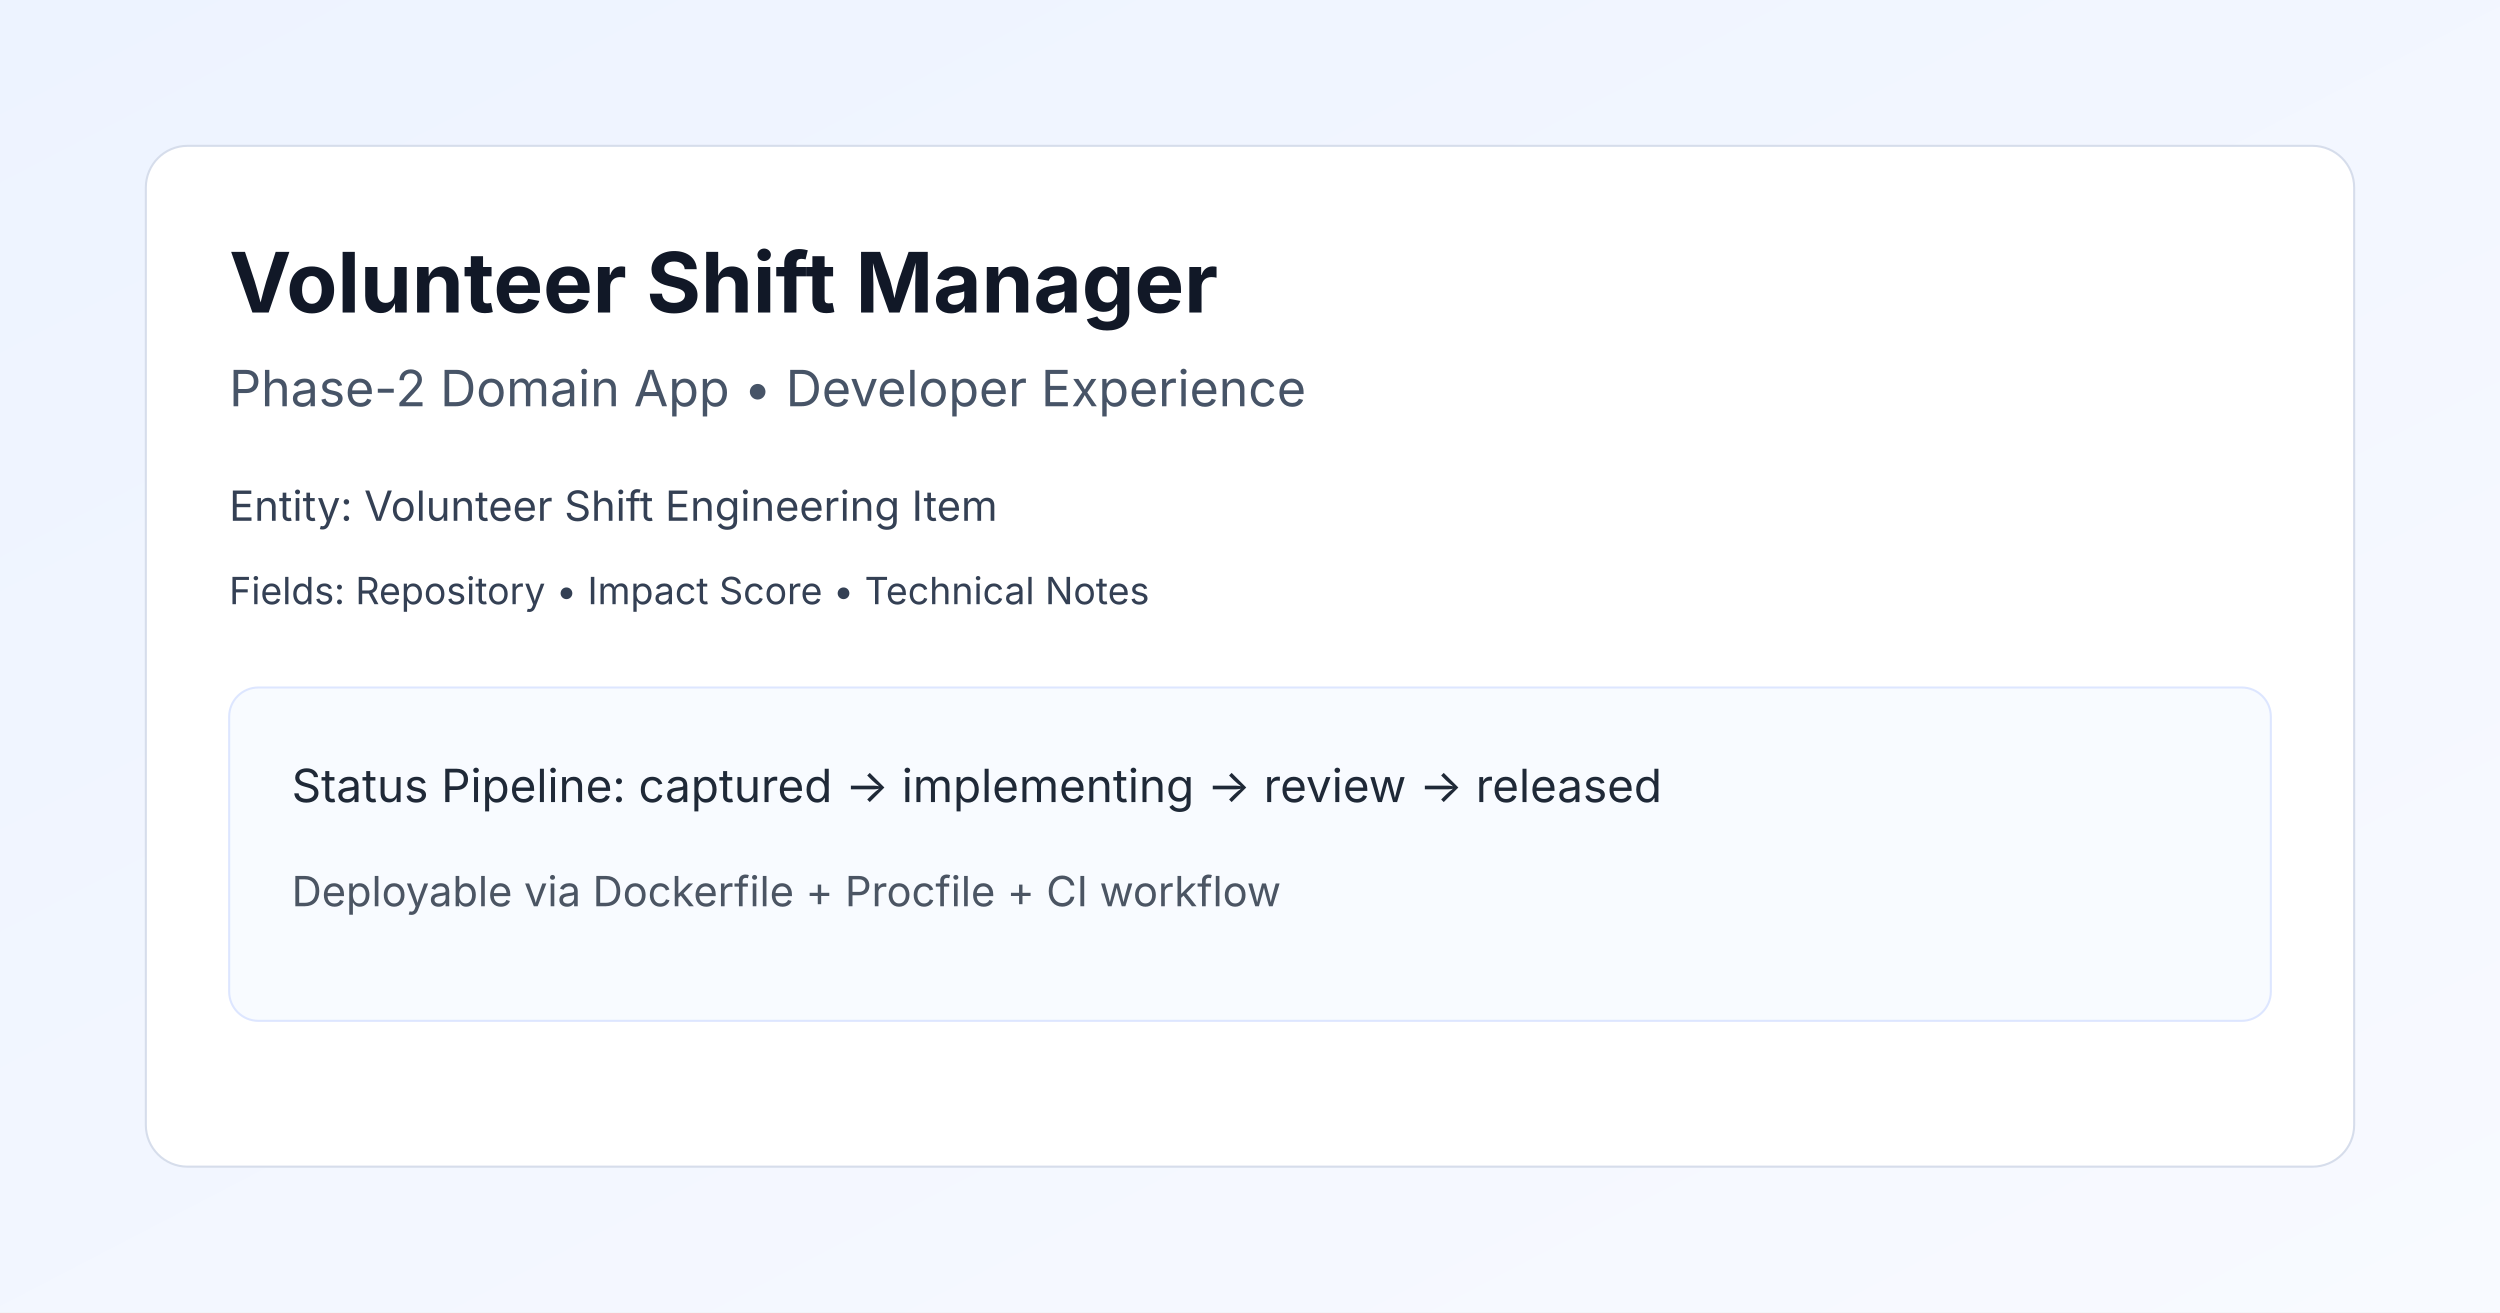
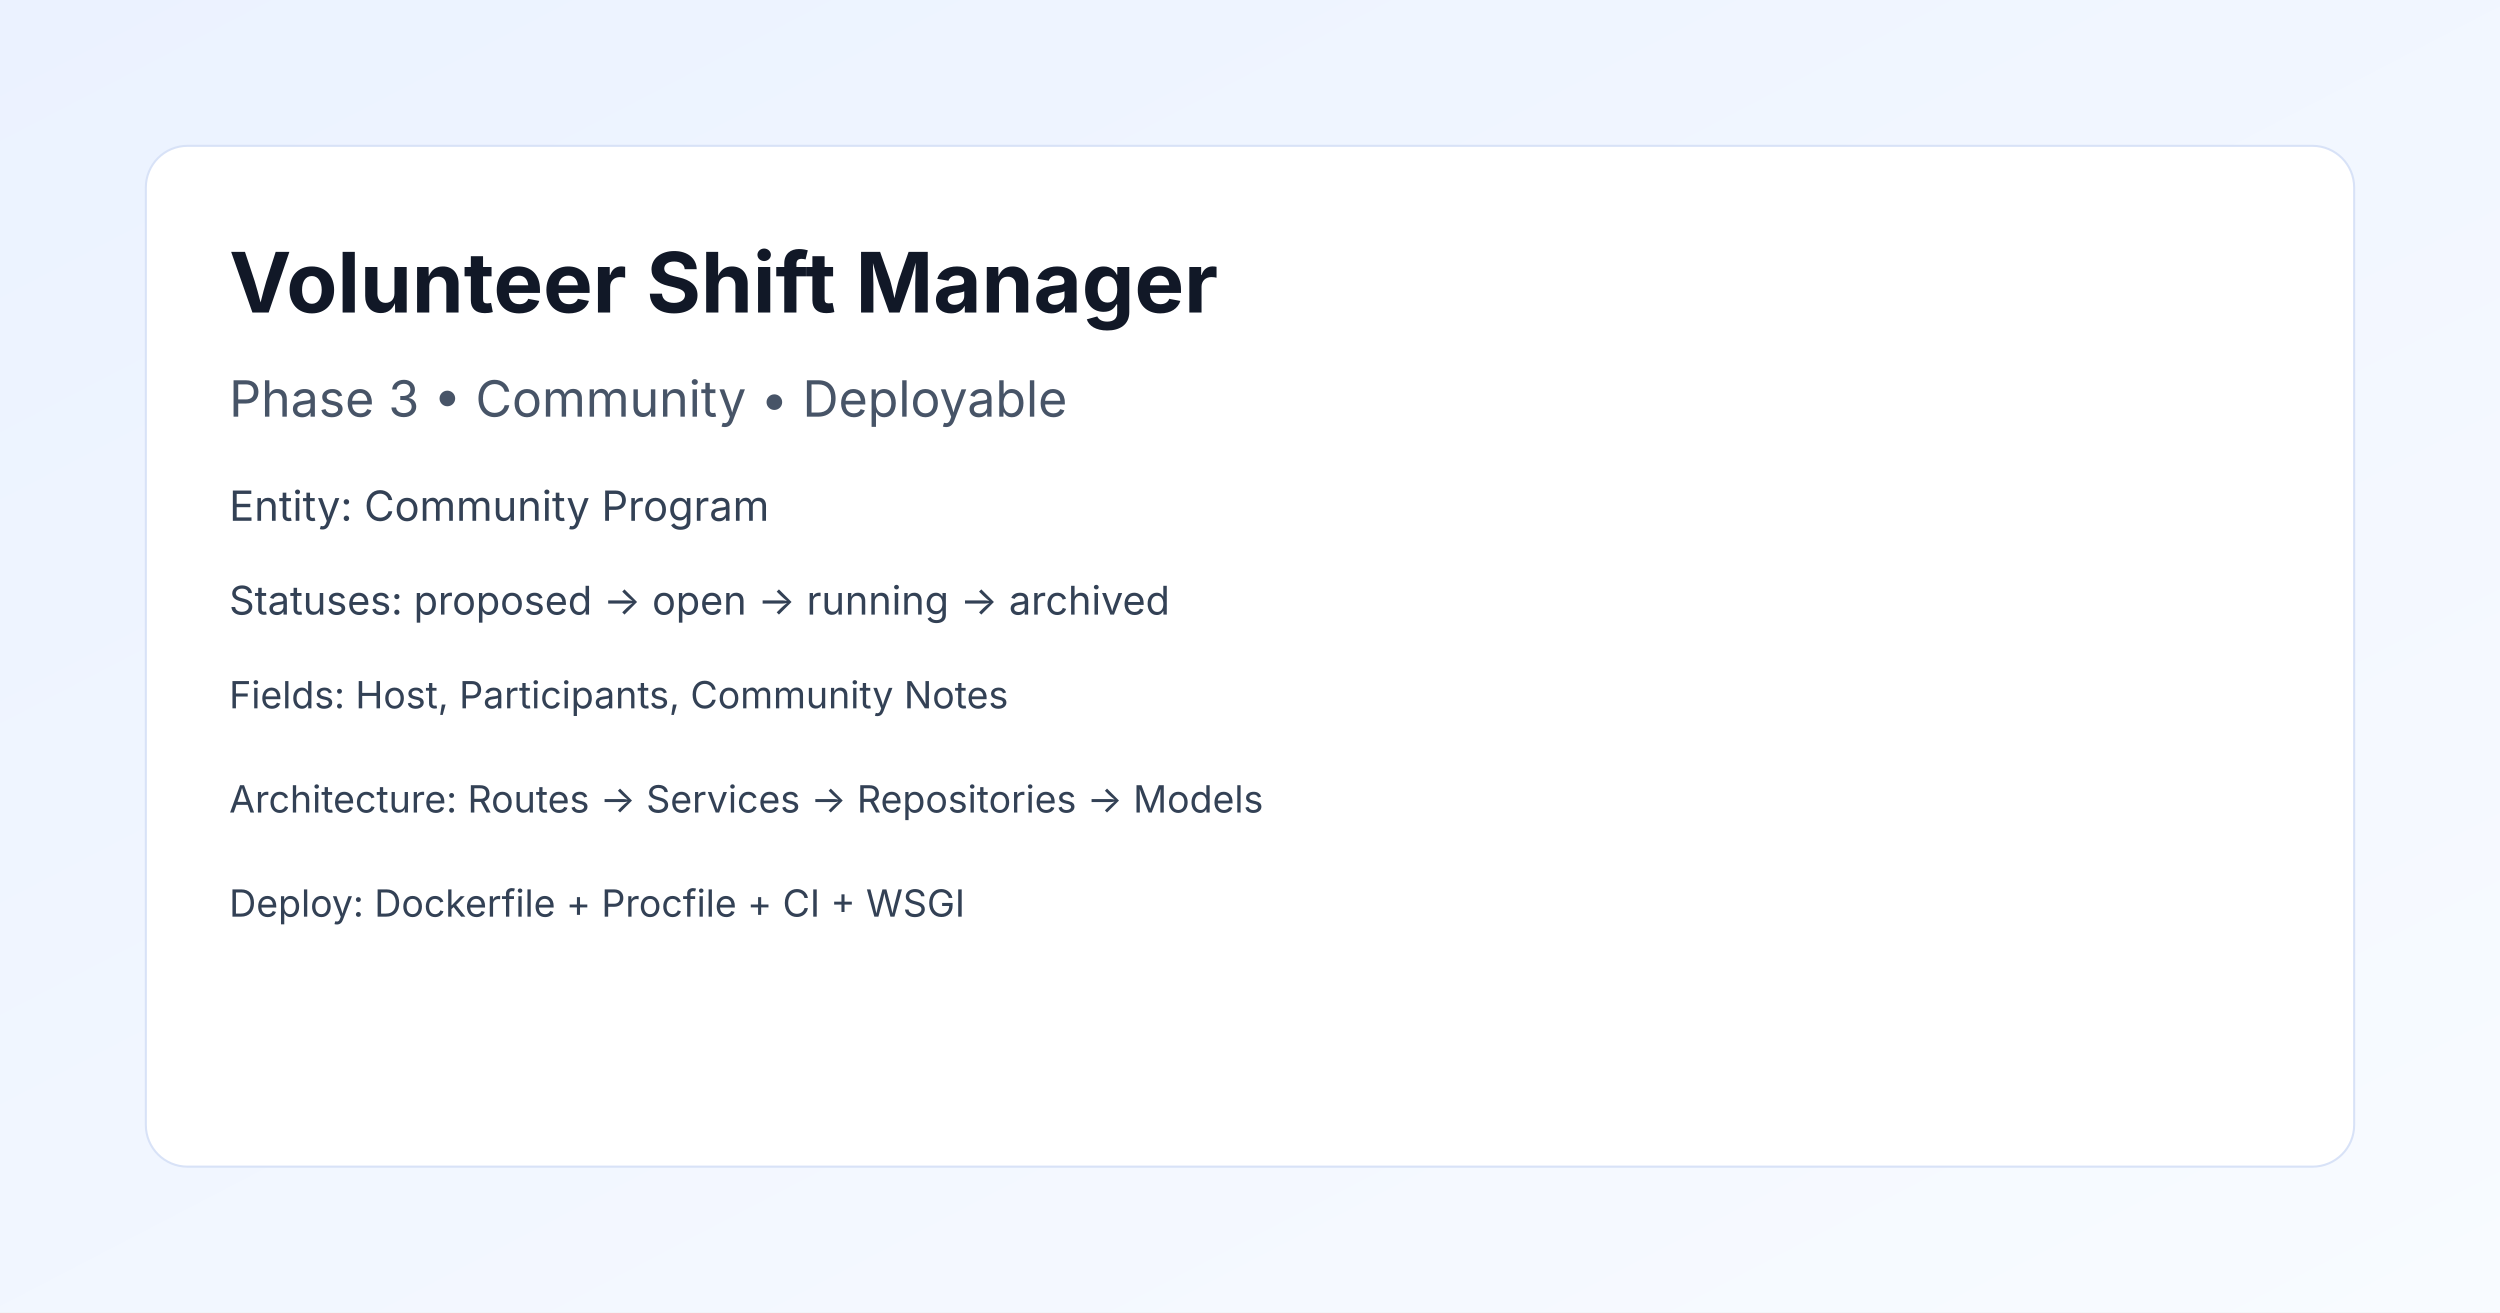
<svg xmlns="http://www.w3.org/2000/svg" width="1200" height="630" viewBox="0 0 1200 630">
  <defs>
    <linearGradient id="bg" x1="0" y1="0" x2="1" y2="1">
-       <stop offset="0%" stop-color="#edf3ff" />
-       <stop offset="100%" stop-color="#f8faff" />
+       <stop offset="0%" stop-color="#ebf2ff" />
+       <stop offset="100%" stop-color="#f8fbff" />
    </linearGradient>
  </defs>
  <rect width="1200" height="630" fill="url(#bg)" />
-   <rect x="70" y="70" width="1060" height="490" rx="20" fill="#fff" stroke="#d6ddeb" />
+   <rect x="70" y="70" width="1060" height="490" rx="20" fill="#ffffff" stroke="#d8e2f7" />
  <text x="110" y="150" font-size="40" font-family="Inter, Arial" fill="#111827" font-weight="700">Volunteer Shift Manager</text>
-   <text x="110" y="195" font-size="24" font-family="Inter, Arial" fill="#475467">Phase-2 Domain App • Developer Experience</text>
-   <text x="110" y="250" font-size="20" font-family="Inter, Arial" fill="#344054">Entity: Volunteer Shift Engineering Item</text>
-   <text x="110" y="290" font-size="18" font-family="Inter, Arial" fill="#344054">Fields: Repository • Impact Score • Technical Notes</text>
-   <rect x="110" y="330" width="980" height="160" rx="14" fill="#f8fbff" stroke="#dde6ff" />
-   <text x="140" y="385" font-size="22" font-family="Inter, Arial" fill="#1f2937">Status Pipeline: captured → implementing → review → released</text>
-   <text x="140" y="435" font-size="20" font-family="Inter, Arial" fill="#4b5563">Deployable via Dockerfile + Procfile + CI workflow</text>
+   <text x="110" y="200" font-size="24" font-family="Inter, Arial" fill="#475467">Phase 3 • Community • Deployable</text>
+   <text x="110" y="250" font-size="20" font-family="Inter, Arial" fill="#334155">Entity: Community Program</text>
+   <text x="110" y="295" font-size="19" font-family="Inter, Arial" fill="#334155">Statuses: proposed → open → running → archived</text>
+   <text x="110" y="340" font-size="18" font-family="Inter, Arial" fill="#334155">Fields: Host, Participants, Community Notes</text>
+   <text x="110" y="390" font-size="18" font-family="Inter, Arial" fill="#334155">Architecture: Routes → Services → Repositories → Models</text>
+   <text x="110" y="440" font-size="18" font-family="Inter, Arial" fill="#334155">Deploy: Dockerfile + Procfile + CI + WSGI</text>
</svg>
